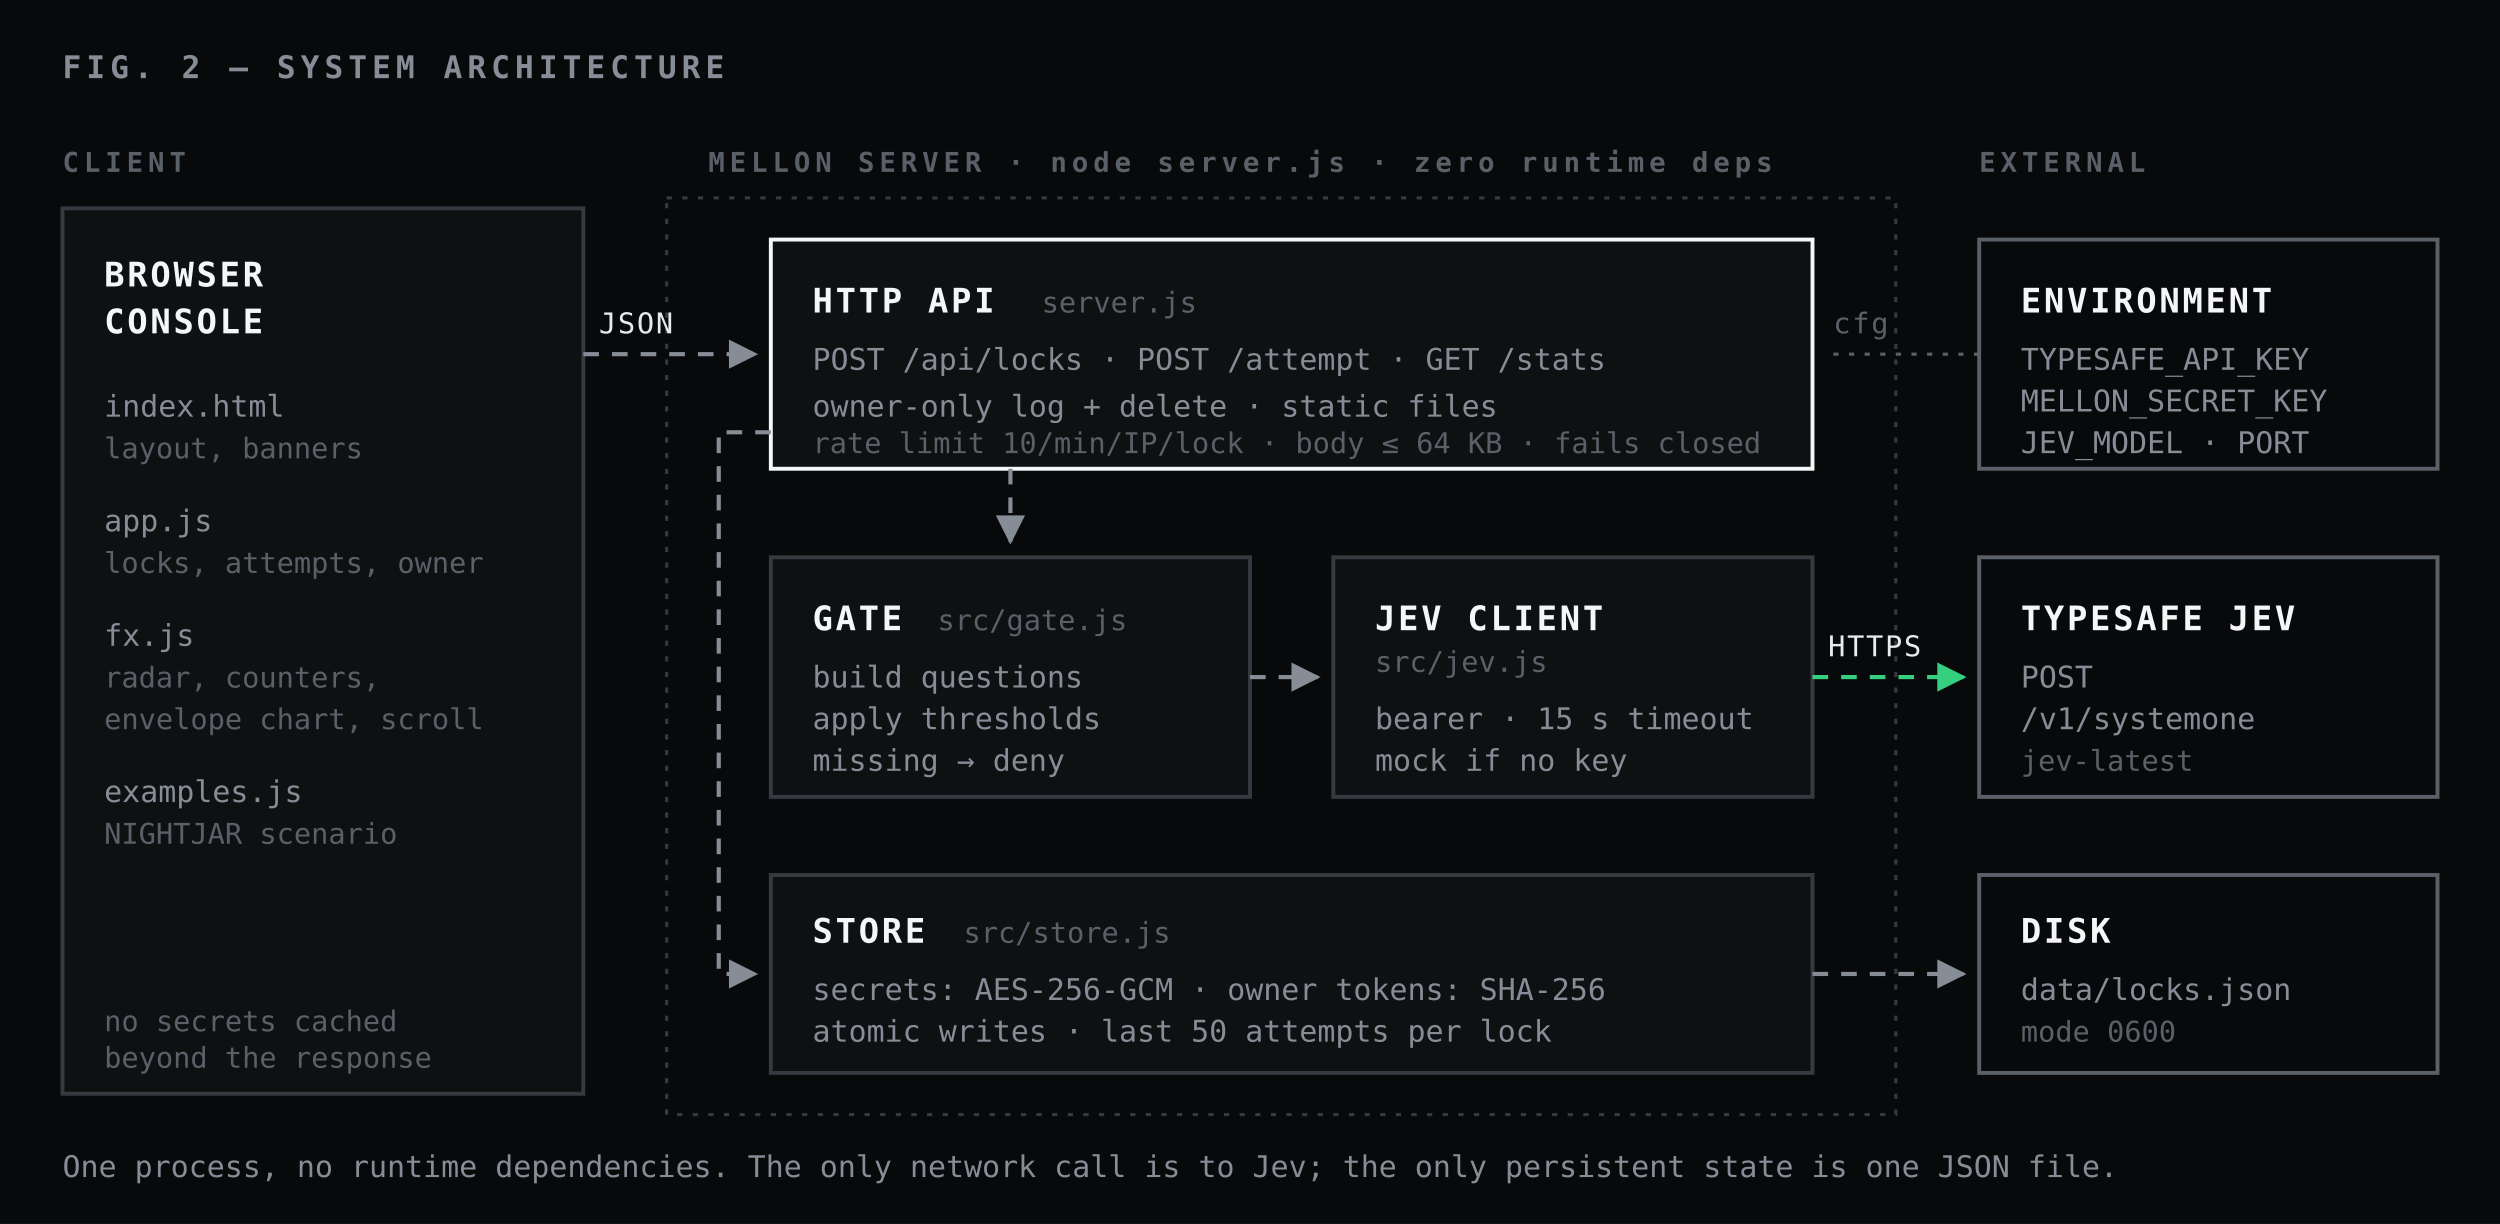
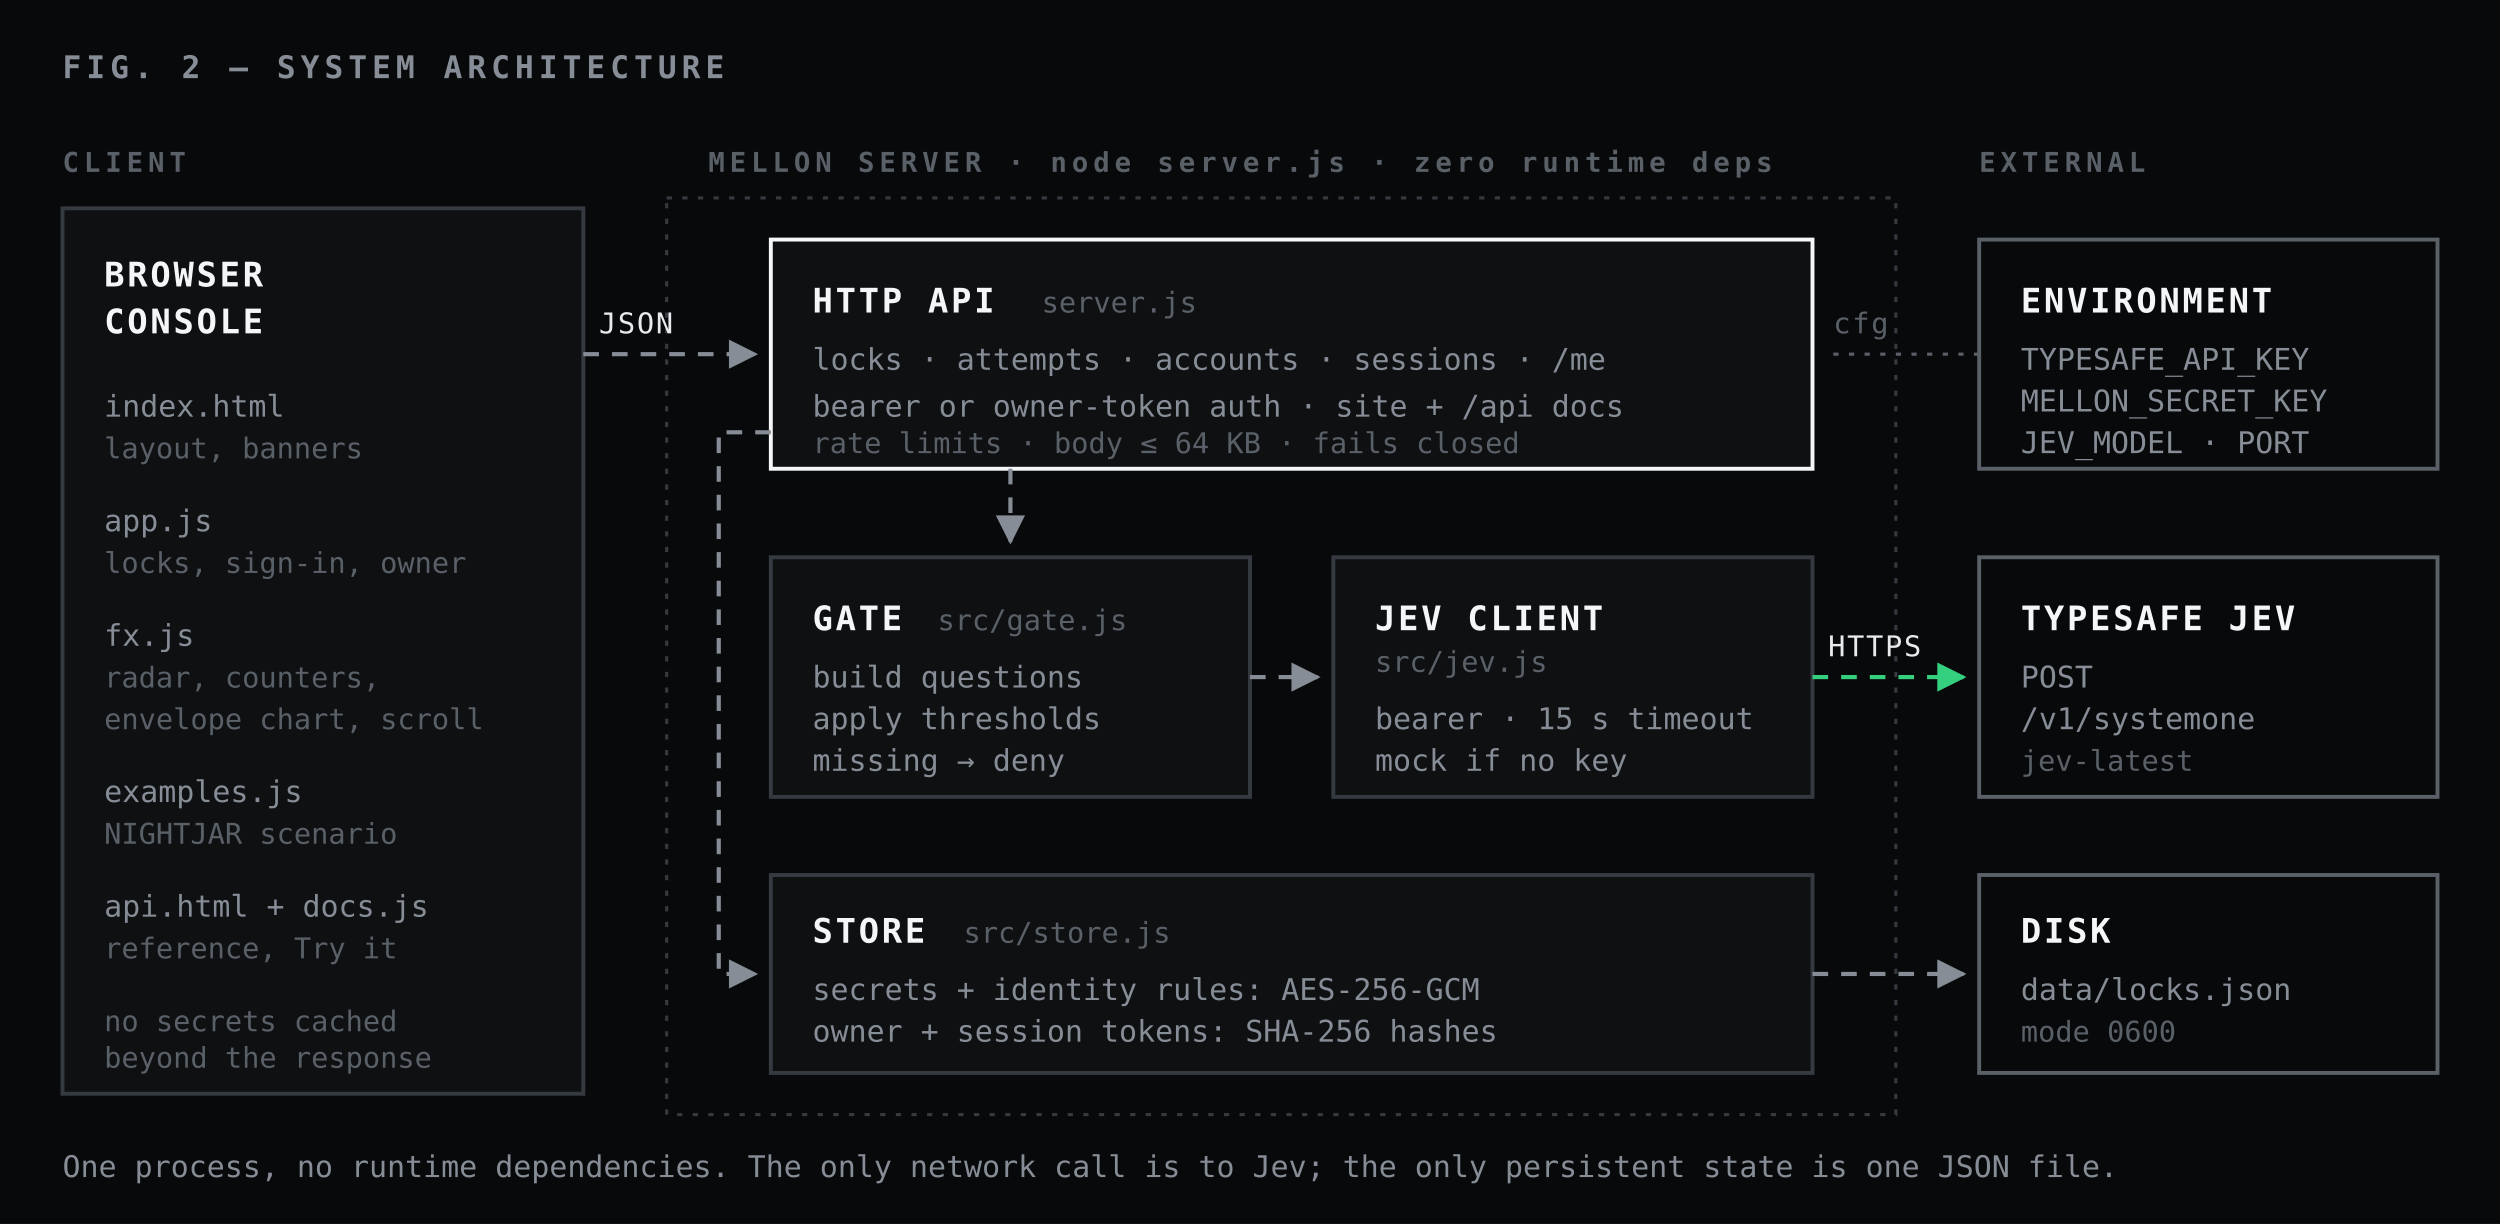
<svg xmlns="http://www.w3.org/2000/svg" viewBox="0 0 960 470" role="img" aria-labelledby="title desc">
  <style>
    .bg { fill: #08090a; }
    .frame { fill: none; stroke: #353a41; stroke-width: 1.2; stroke-dasharray: 2 4; }
    .box { fill: #0e1012; stroke: #353a41; stroke-width: 1.5; }
    .box.ext { fill: #08090a; stroke: #5a6068; }
    .box.key { stroke: #f5f6f7; }
    .t { font: 600 13px "JetBrains Mono", ui-monospace, Menlo, Consolas, monospace; fill: #f5f6f7; letter-spacing: 0.08em; }
    .f { font: 400 11px "JetBrains Mono", ui-monospace, Menlo, Consolas, monospace; fill: #5a6068; }
    .s { font: 400 11.5px "JetBrains Mono", ui-monospace, Menlo, Consolas, monospace; fill: #868d96; }
    .h { font: 600 12px "JetBrains Mono", ui-monospace, Menlo, Consolas, monospace; fill: #868d96; letter-spacing: 0.16em; }
    .zone { font: 600 10.5px "JetBrains Mono", ui-monospace, Menlo, Consolas, monospace; fill: #5a6068; letter-spacing: 0.18em; }
    .lbl { font: 500 11px "JetBrains Mono", ui-monospace, Menlo, Consolas, monospace; fill: #e8eaed; letter-spacing: 0.06em; }
    .flow { fill: none; stroke: #868d96; stroke-width: 1.6; stroke-dasharray: 6 5; animation: f 1.1s linear infinite; }
    .flow.g { stroke: #35d07f; }
    .cfg { fill: none; stroke: #5a6068; stroke-width: 1.2; stroke-dasharray: 2 4; }
    @keyframes f { to { stroke-dashoffset: -22; } }
    @media (prefers-reduced-motion: reduce) { .flow { animation: none; } }
  </style>
  <defs>
    <marker id="a" viewBox="0 0 10 10" refX="9" refY="5" markerWidth="7" markerHeight="7" orient="auto-start-reverse">
      <path d="M0 0L10 5L0 10z" fill="#868d96" />
    </marker>
    <marker id="ag" viewBox="0 0 10 10" refX="9" refY="5" markerWidth="7" markerHeight="7" orient="auto-start-reverse">
      <path d="M0 0L10 5L0 10z" fill="#35d07f" />
    </marker>
  </defs>
  <rect class="bg" width="960" height="470" />
  <text class="h" x="24" y="30">FIG. 2 — SYSTEM ARCHITECTURE</text>
  <text class="zone" x="24" y="66">CLIENT</text>
  <text class="zone" x="272" y="66">MELLON SERVER · node server.js · zero runtime deps</text>
  <text class="zone" x="760" y="66">EXTERNAL</text>
  <rect class="box" x="24" y="80" width="200" height="340" />
  <text class="t" x="40" y="110">BROWSER</text>
  <text class="t" x="40" y="128">CONSOLE</text>
  <text class="s" x="40" y="160">index.html</text>
  <text class="f" x="40" y="176">layout, banners</text>
  <text class="s" x="40" y="204">app.js</text>
-   <text class="f" x="40" y="220">locks, attempts, owner</text>
+   <text class="f" x="40" y="220">locks, sign-in, owner</text>
  <text class="s" x="40" y="248">fx.js</text>
  <text class="f" x="40" y="264">radar, counters,</text>
  <text class="f" x="40" y="280">envelope chart, scroll</text>
  <text class="s" x="40" y="308">examples.js</text>
  <text class="f" x="40" y="324">NIGHTJAR scenario</text>
+   <text class="s" x="40" y="352">api.html + docs.js</text>
+   <text class="f" x="40" y="368">reference, Try it</text>
  <text class="f" x="40" y="396">no secrets cached</text>
  <text class="f" x="40" y="410">beyond the response</text>
  <rect class="frame" x="256" y="76" width="472" height="352" />
  <rect class="box key" x="296" y="92" width="400" height="88" />
  <text class="t" x="312" y="120">HTTP API</text>
  <text class="f" x="400" y="120">server.js</text>
-   <text class="s" x="312" y="142">POST /api/locks · POST /attempt · GET /stats</text>
-   <text class="s" x="312" y="160">owner-only log + delete · static files</text>
-   <text class="f" x="312" y="174">rate limit 10/min/IP/lock · body ≤ 64 KB · fails closed</text>
+   <text class="s" x="312" y="142">locks · attempts · accounts · sessions · /me</text>
+   <text class="s" x="312" y="160">bearer or owner-token auth · site + /api docs</text>
+   <text class="f" x="312" y="174">rate limits · body ≤ 64 KB · fails closed</text>
  <rect class="box" x="296" y="214" width="184" height="92" />
  <text class="t" x="312" y="242">GATE</text>
  <text class="f" x="360" y="242">src/gate.js</text>
  <text class="s" x="312" y="264">build questions</text>
  <text class="s" x="312" y="280">apply thresholds</text>
  <text class="s" x="312" y="296">missing → deny</text>
  <rect class="box" x="512" y="214" width="184" height="92" />
  <text class="t" x="528" y="242">JEV CLIENT</text>
  <text class="f" x="528" y="258">src/jev.js</text>
  <text class="s" x="528" y="280">bearer · 15 s timeout</text>
  <text class="s" x="528" y="296">mock if no key</text>
  <rect class="box" x="296" y="336" width="400" height="76" />
  <text class="t" x="312" y="362">STORE</text>
  <text class="f" x="370" y="362">src/store.js</text>
-   <text class="s" x="312" y="384">secrets: AES-256-GCM · owner tokens: SHA-256</text>
-   <text class="s" x="312" y="400">atomic writes · last 50 attempts per lock</text>
+   <text class="s" x="312" y="384">secrets + identity rules: AES-256-GCM</text>
+   <text class="s" x="312" y="400">owner + session tokens: SHA-256 hashes</text>
  <rect class="box ext" x="760" y="92" width="176" height="88" />
  <text class="t" x="776" y="120">ENVIRONMENT</text>
  <text class="s" x="776" y="142">TYPESAFE_API_KEY</text>
  <text class="s" x="776" y="158">MELLON_SECRET_KEY</text>
  <text class="s" x="776" y="174">JEV_MODEL · PORT</text>
  <rect class="box ext" x="760" y="214" width="176" height="92" />
  <text class="t" x="776" y="242">TYPESAFE JEV</text>
  <text class="s" x="776" y="264">POST</text>
  <text class="s" x="776" y="280">/v1/systemone</text>
  <text class="f" x="776" y="296">jev-latest</text>
  <rect class="box ext" x="760" y="336" width="176" height="76" />
  <text class="t" x="776" y="362">DISK</text>
  <text class="s" x="776" y="384">data/locks.json</text>
  <text class="f" x="776" y="400">mode 0600</text>
  <path class="flow" d="M224 136H290" marker-end="url(#a)" />
  <text class="lbl" x="230" y="128">JSON</text>
  <path class="flow" d="M388 180V208" marker-end="url(#a)" />
  <path class="flow" d="M480 260H506" marker-end="url(#a)" />
  <path class="flow g" d="M696 260H754" marker-end="url(#ag)" />
  <text class="lbl" x="702" y="252">HTTPS</text>
  <path class="flow" d="M296 166H276V374H290" marker-end="url(#a)" />
  <path class="flow" d="M696 374H754" marker-end="url(#a)" />
  <path class="cfg" d="M760 136H702" />
  <text class="lbl" x="704" y="128" style="fill:#5a6068">cfg</text>
  <text class="s" x="24" y="452">One process, no runtime dependencies. The only network call is to Jev; the only persistent state is one JSON file.</text>
</svg>
